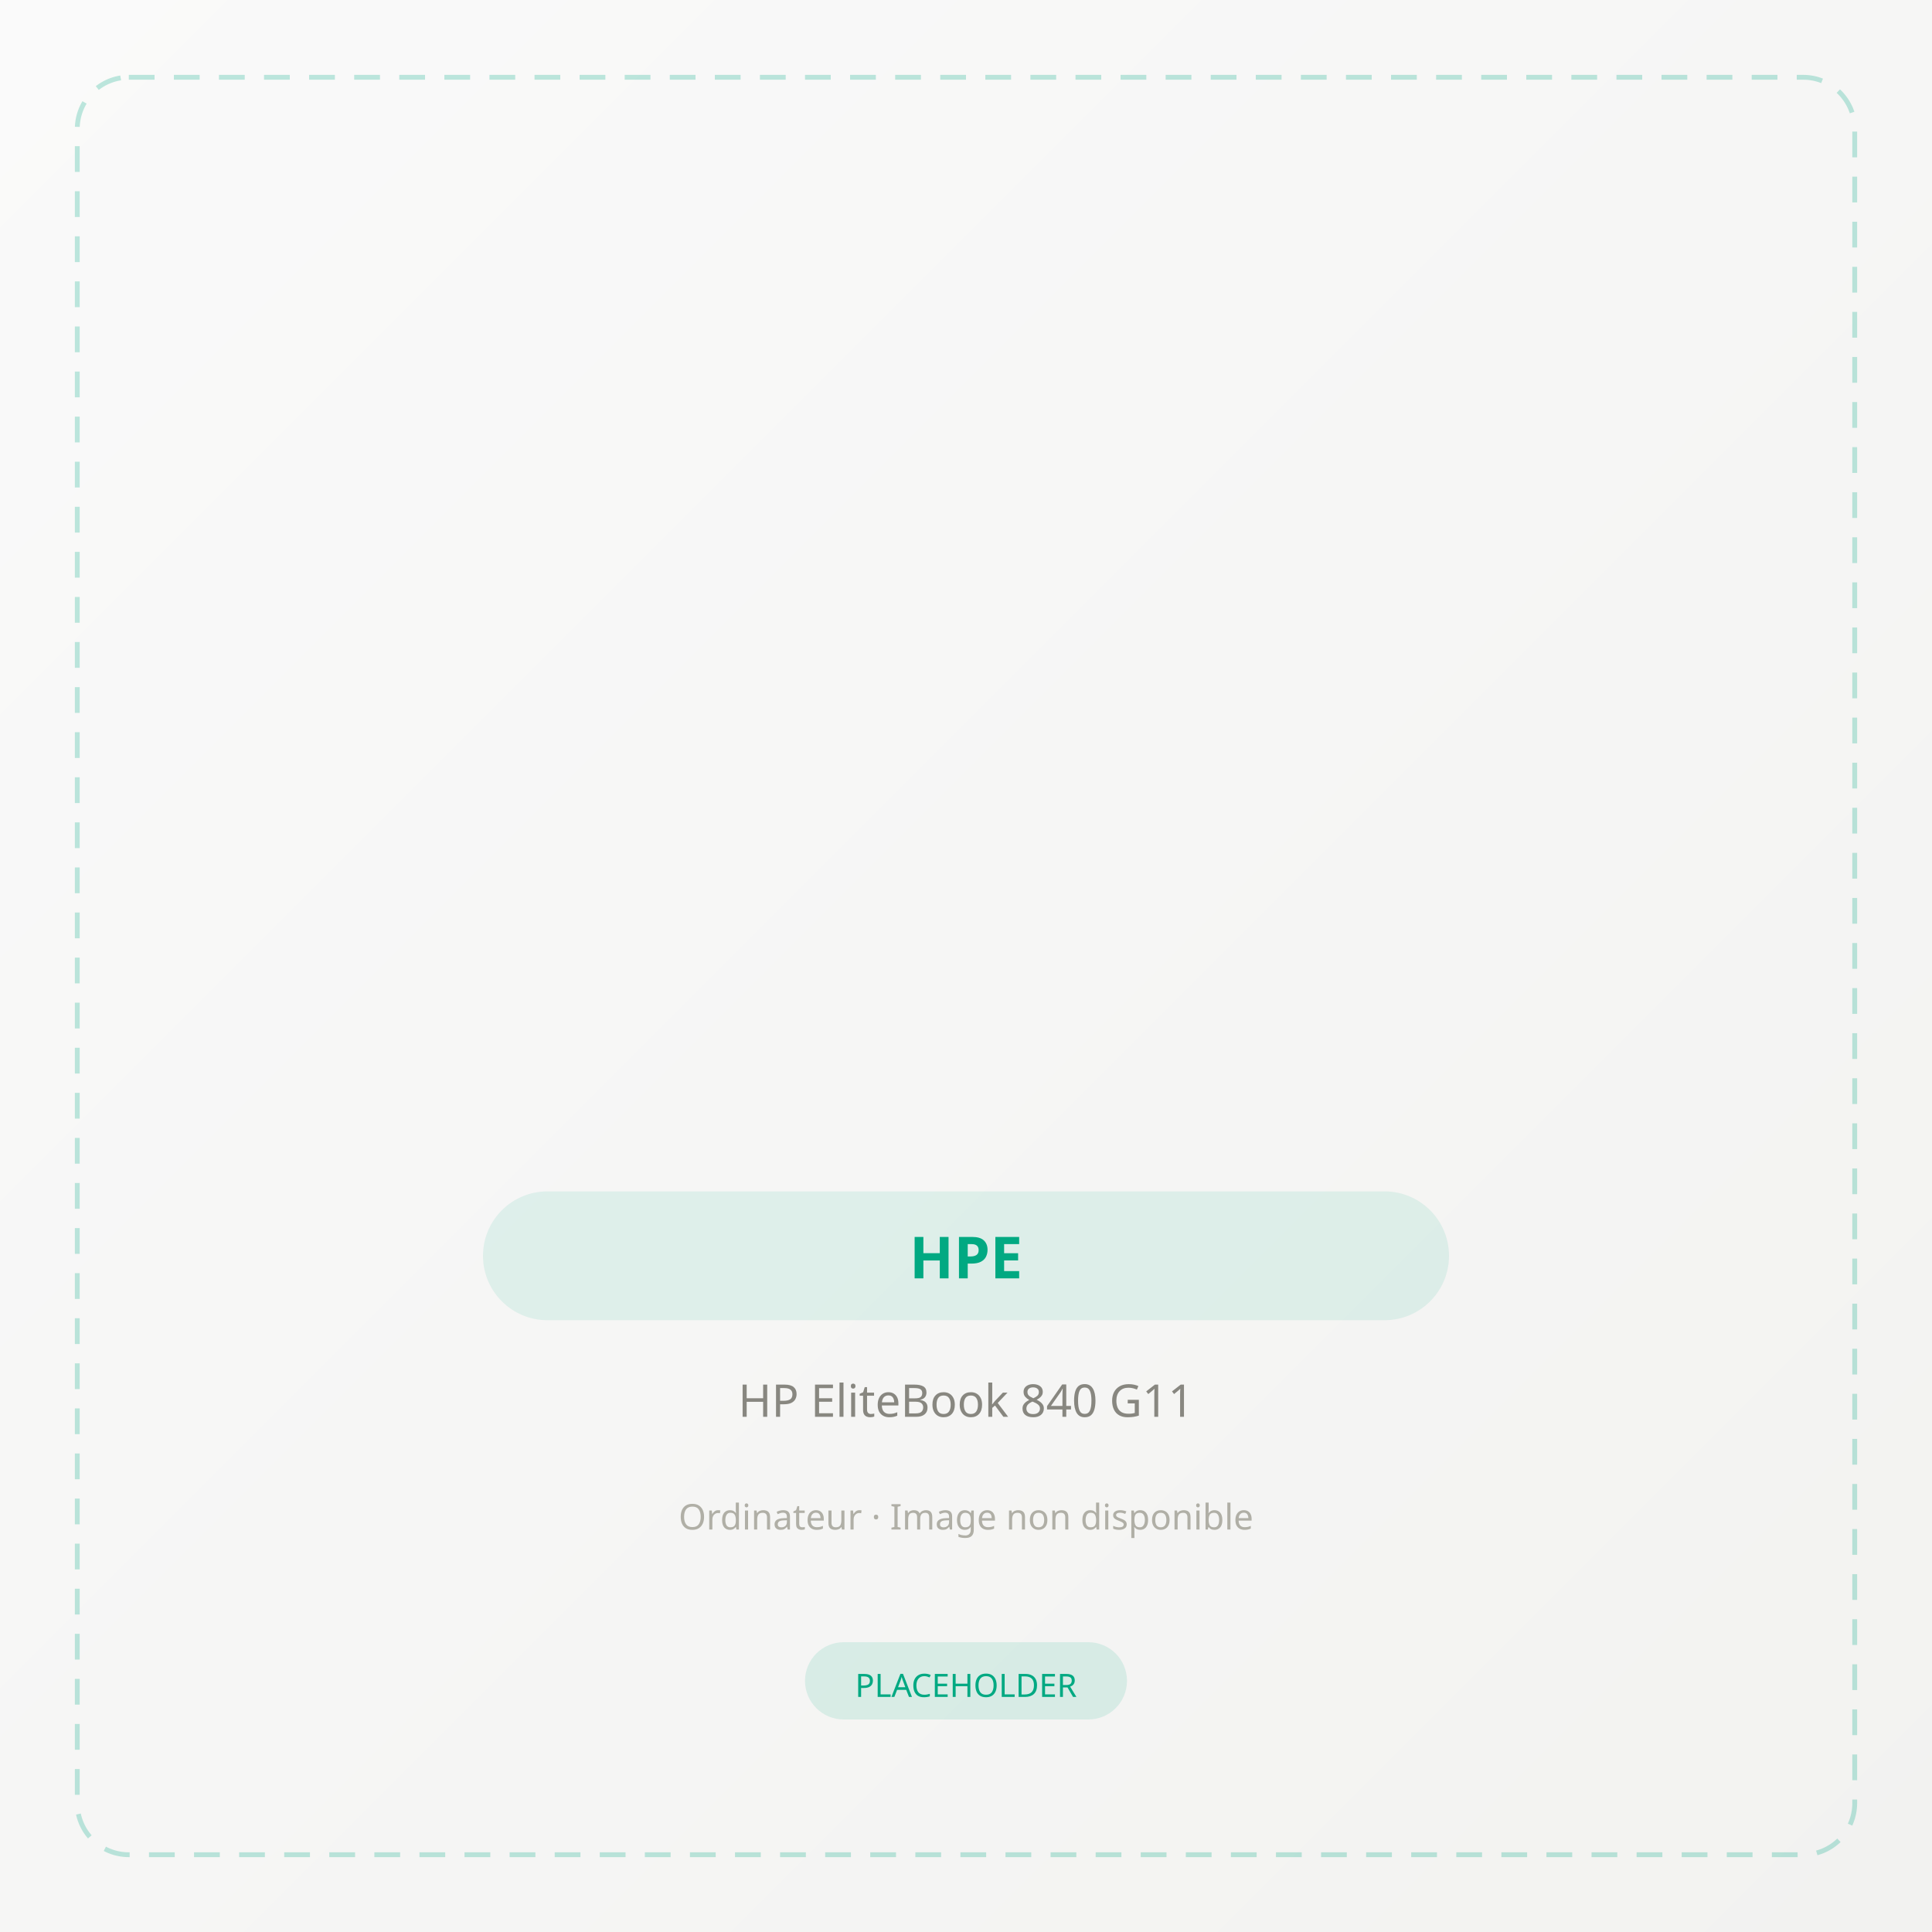
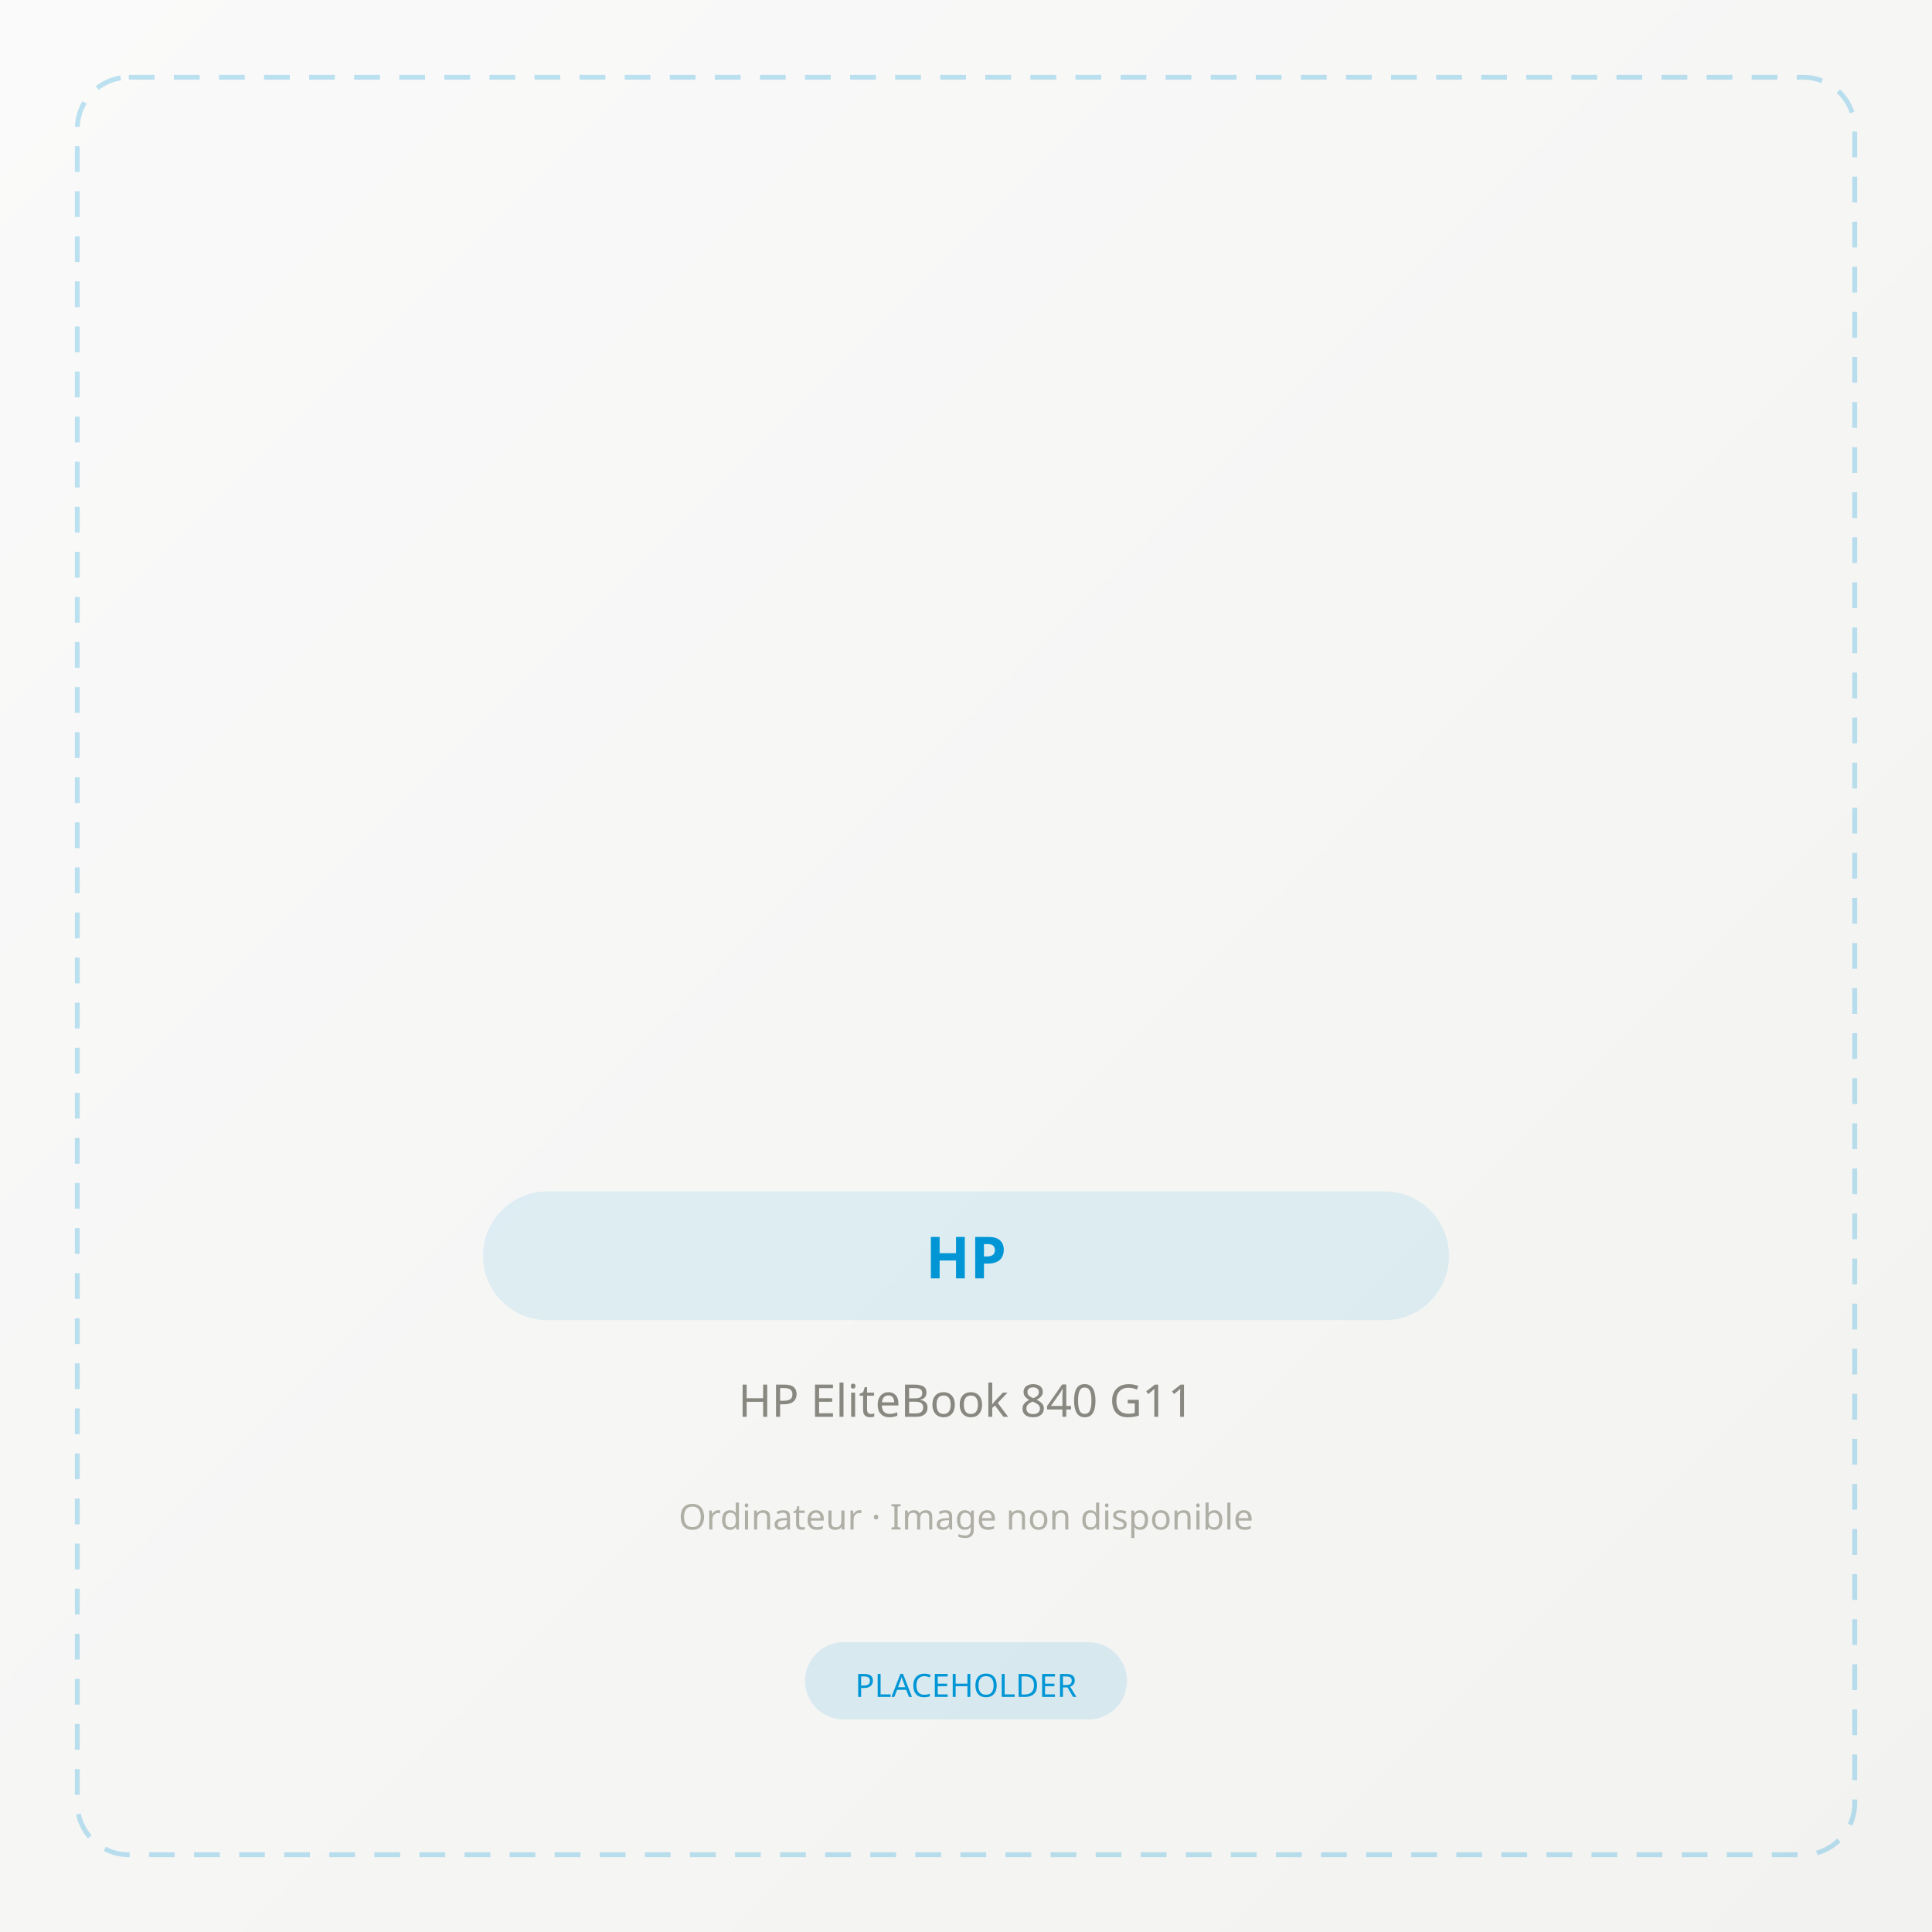
<svg xmlns="http://www.w3.org/2000/svg" width="600" height="600" viewBox="0 0 600 600">
  <defs>
    <linearGradient id="bg-hpe-elitebook-840-g11" x1="0" y1="0" x2="1" y2="1">
      <stop offset="0%" stop-color="#FAFAFA" />
      <stop offset="100%" stop-color="#F2F2F0" />
    </linearGradient>
  </defs>
  <rect width="600" height="600" fill="url(#bg-hpe-elitebook-840-g11)" rx="0" />
-   <rect x="24" y="24" width="552" height="552" rx="16" fill="none" stroke="#01A982" stroke-width="1.5" stroke-dasharray="8,6" opacity="0.25" />
-   <g transform="translate(300,170)" fill="none" stroke="#01A982" stroke-width="5" stroke-linecap="round" stroke-linejoin="round" opacity="0.85">
+   <rect x="24" y="24" width="552" height="552" rx="16" fill="none" stroke="#0096D6" stroke-width="1.5" stroke-dasharray="8,6" opacity="0.25" />
+   <g transform="translate(300,170)" fill="none" stroke="#0096D6" stroke-width="5" stroke-linecap="round" stroke-linejoin="round" opacity="0.85">
    M80,220 L280,220 Q300,220 300,240 L300,340 Q300,360 280,360 L80,360 Q60,360 60,340 L60,240 Q60,220 80,220 Z M60,360 L300,360 M140,360 L140,380 L220,380 M220,360 L220,380 M120,220 L120,160 Q120,140 140,140 L260,140 Q280,140 280,160 L280,220
  </g>
-   <rect x="150" y="370" width="300" height="40" rx="20" fill="#01A982" opacity="0.10" />
-   <text x="300" y="397" text-anchor="middle" font-family="IBM Plex Sans, system-ui, sans-serif" font-size="18" font-weight="600" fill="#01A982">HPE</text>
+   <rect x="150" y="370" width="300" height="40" rx="20" fill="#0096D6" opacity="0.10" />
+   <text x="300" y="397" text-anchor="middle" font-family="IBM Plex Sans, system-ui, sans-serif" font-size="18" font-weight="600" fill="#0096D6">HP</text>
  <text x="300" y="440" text-anchor="middle" font-family="IBM Plex Sans, system-ui, sans-serif" font-size="14" fill="#888780">HP EliteBook 840 G11</text>
  <text x="300" y="475" text-anchor="middle" font-family="IBM Plex Sans, system-ui, sans-serif" font-size="11" fill="#B0AFA6">Ordinateur · Image non disponible</text>
-   <rect x="250" y="510" width="100" height="24" rx="12" fill="#01A982" opacity="0.12" />
-   <text x="300" y="527" text-anchor="middle" font-family="IBM Plex Sans, system-ui, sans-serif" font-size="10" font-weight="500" fill="#01A982">PLACEHOLDER</text>
+   <rect x="250" y="510" width="100" height="24" rx="12" fill="#0096D6" opacity="0.12" />
+   <text x="300" y="527" text-anchor="middle" font-family="IBM Plex Sans, system-ui, sans-serif" font-size="10" font-weight="500" fill="#0096D6">PLACEHOLDER</text>
</svg>
